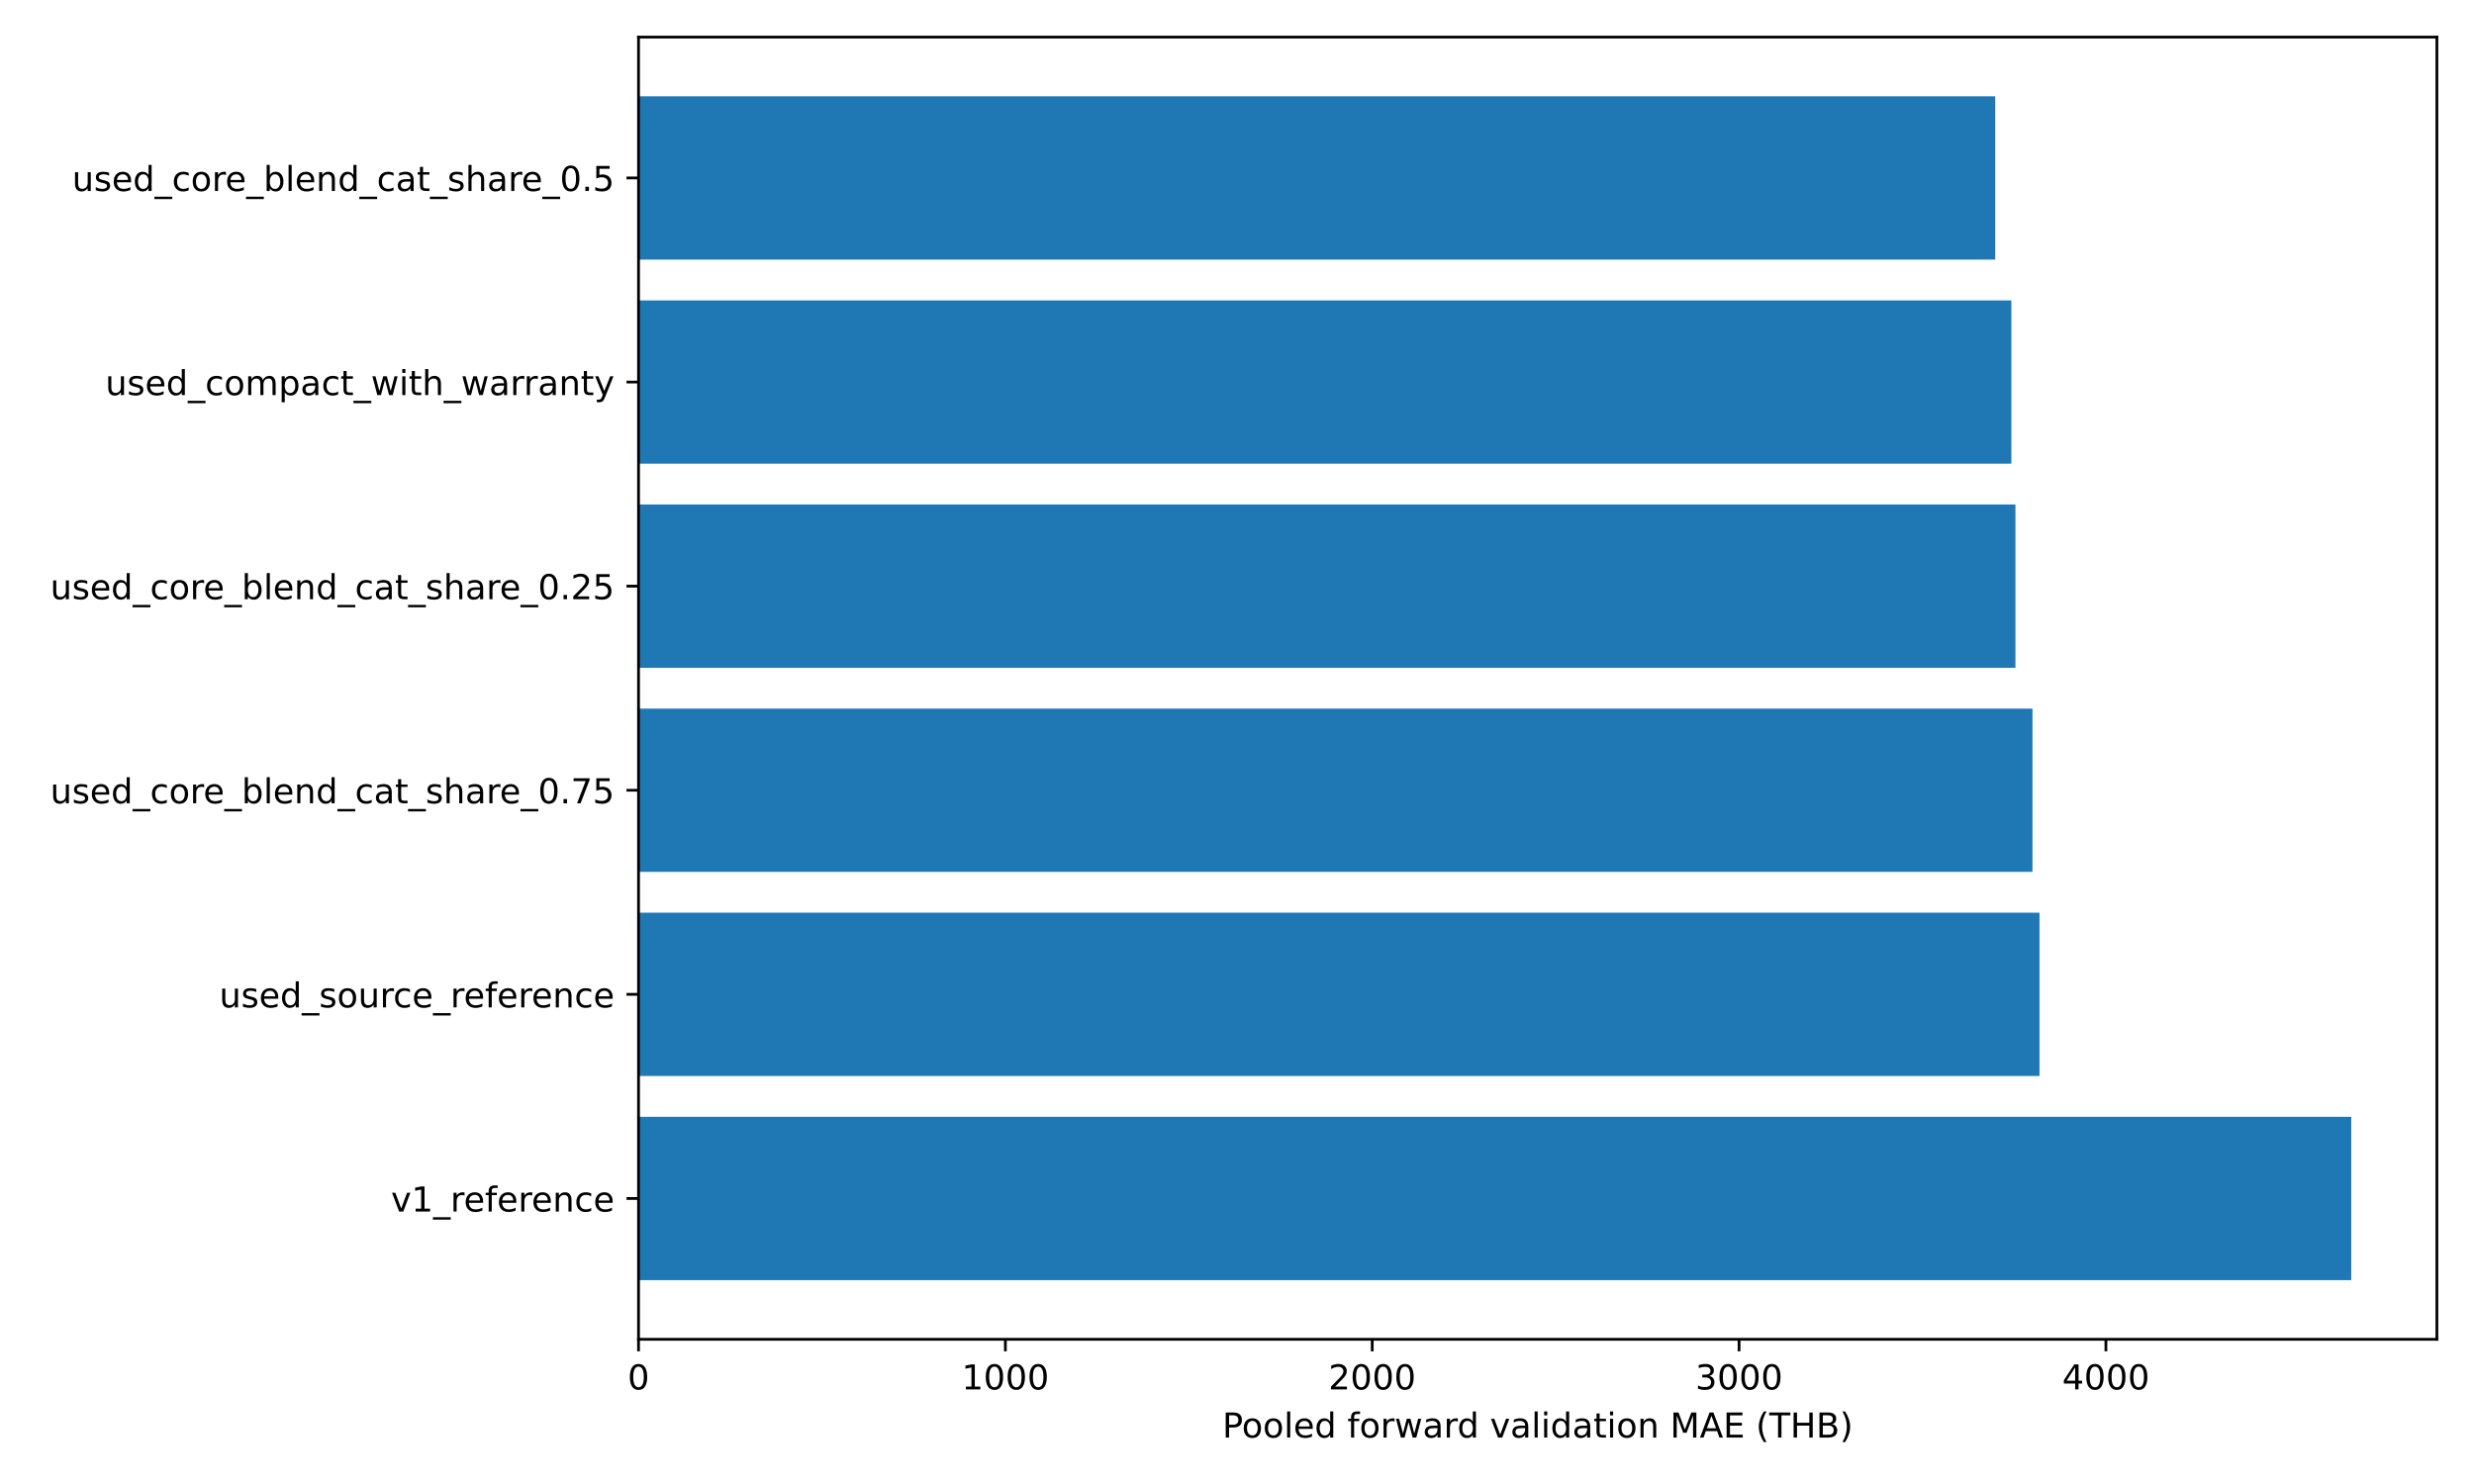
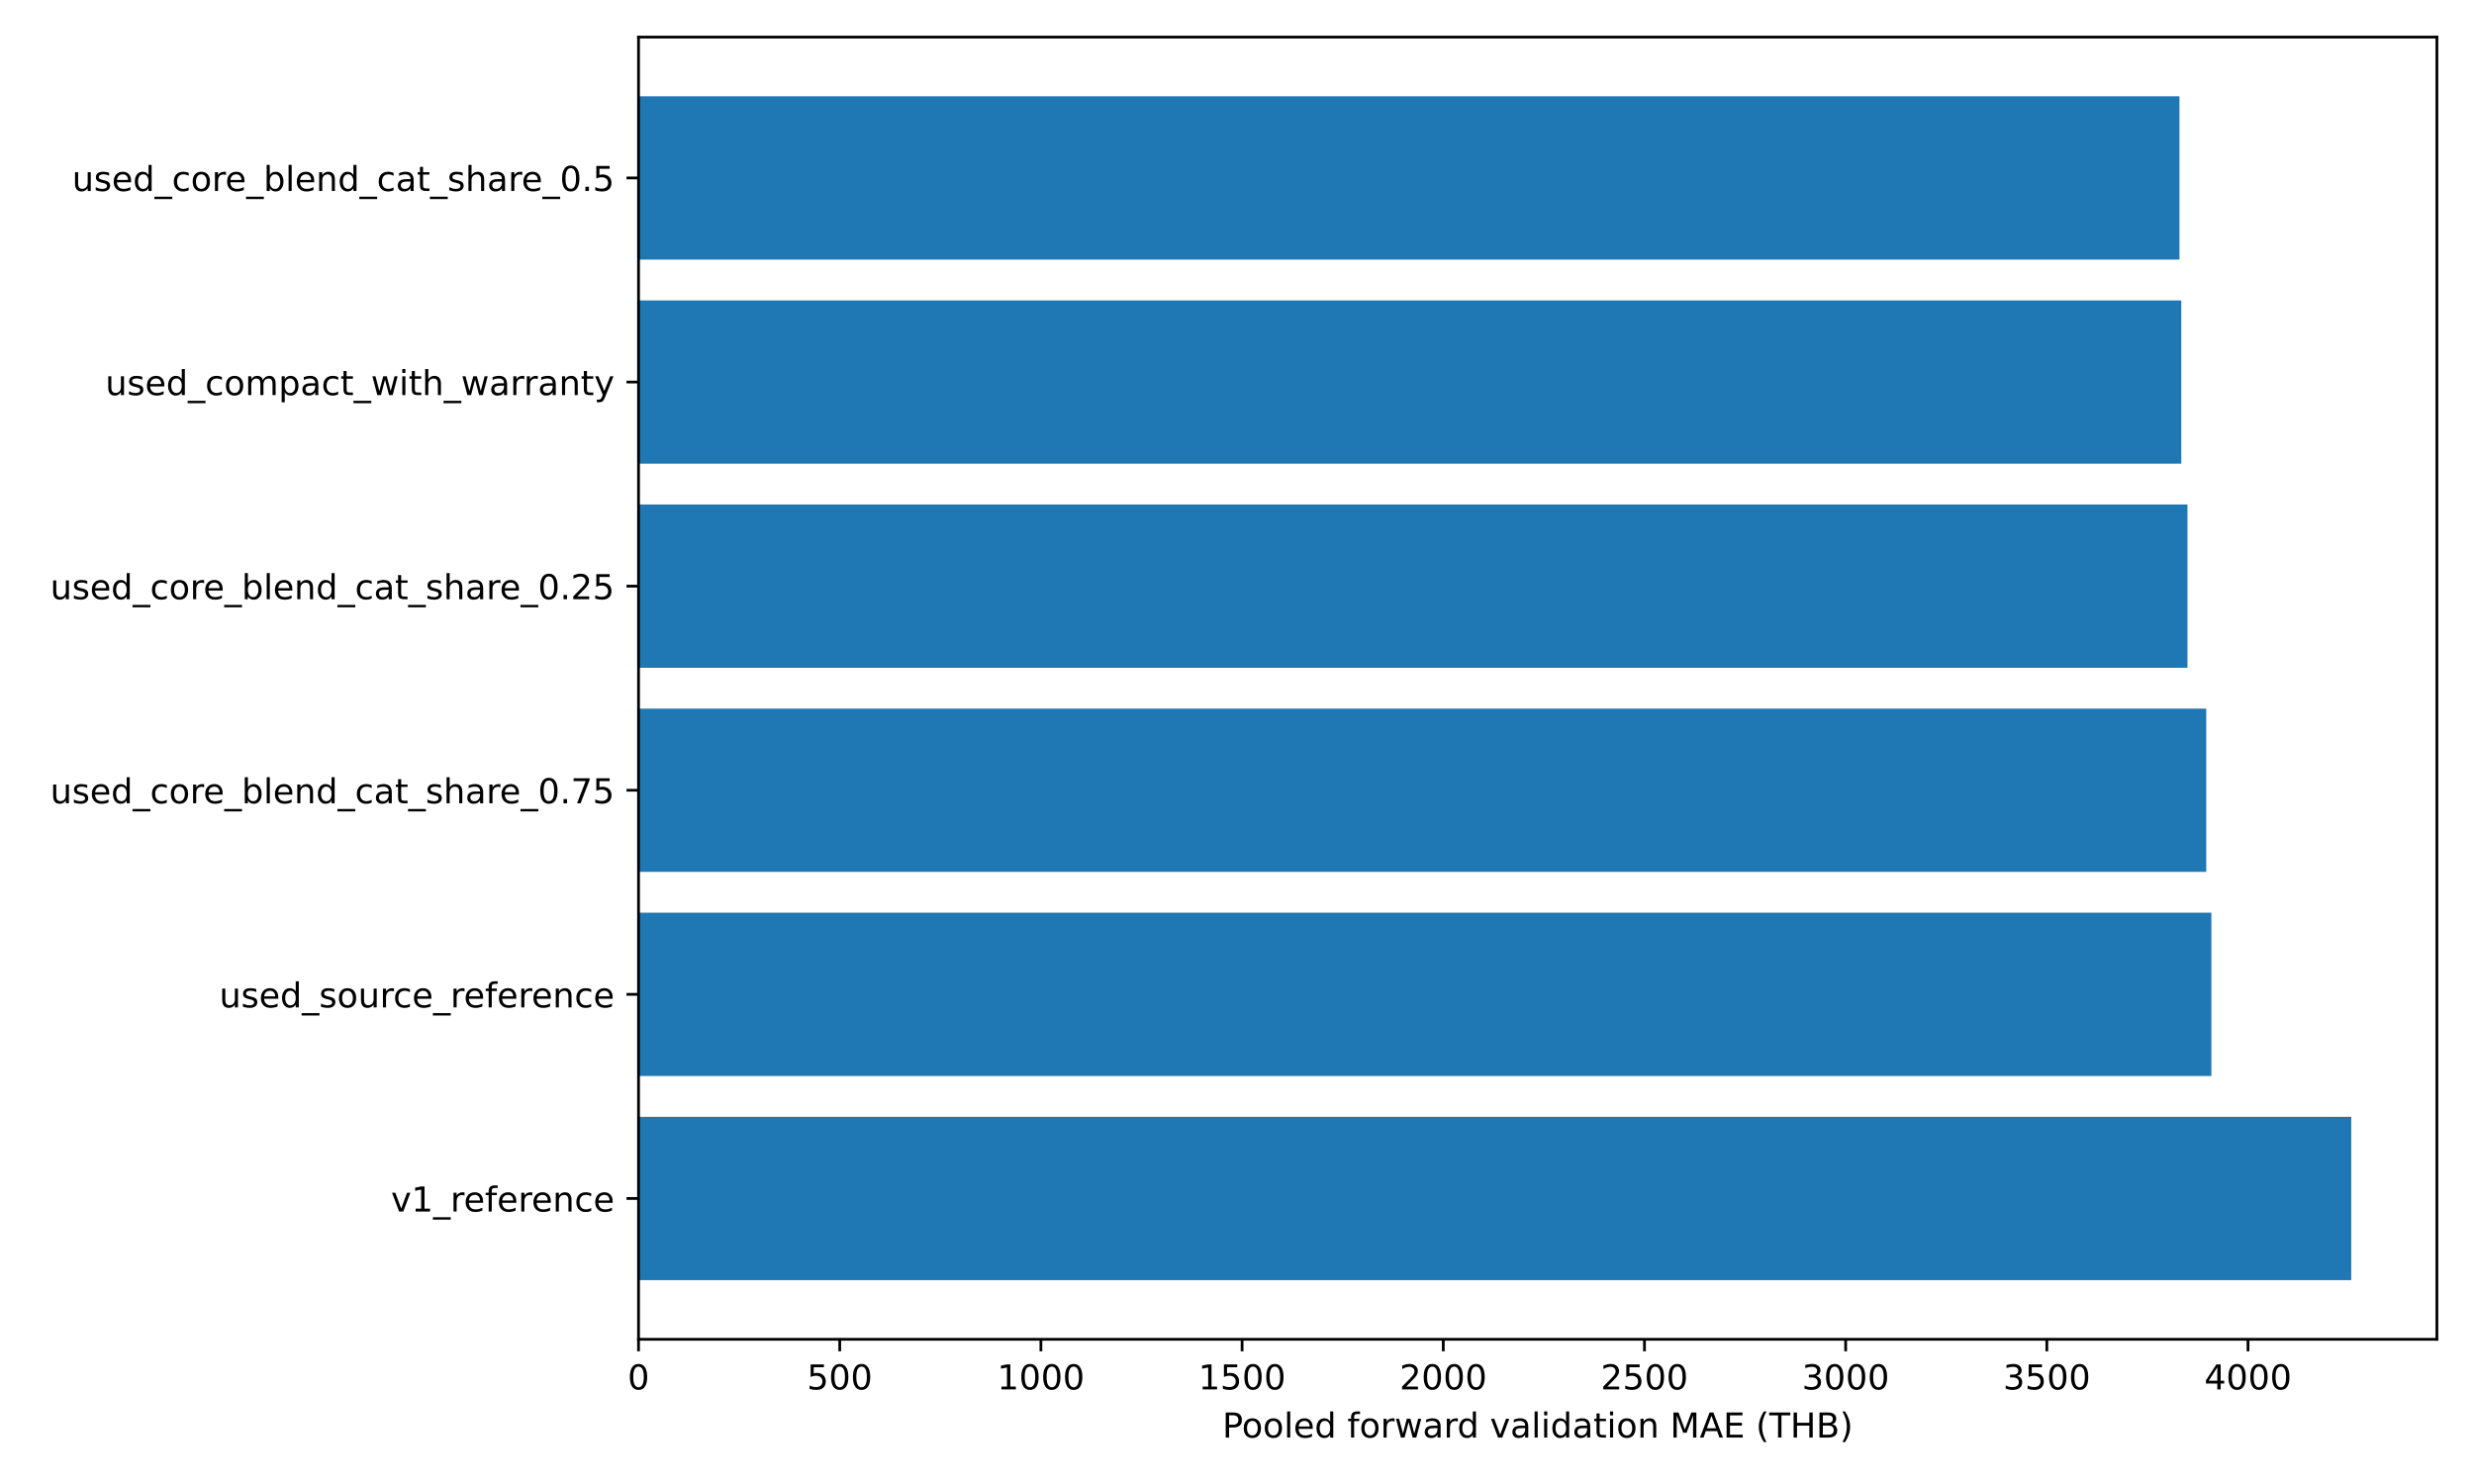
<svg xmlns="http://www.w3.org/2000/svg" xmlns:xlink="http://www.w3.org/1999/xlink" width="720pt" height="432pt" viewBox="0 0 720 432" version="1.1">
  <defs>
    <style type="text/css">*{stroke-linejoin: round; stroke-linecap: butt}</style>
  </defs>
  <g id="figure_1">
    <g id="patch_1">
      <path d="M 0 432 L 720 432 L 720 0 L 0 0 z " style="fill: #ffffff" />
    </g>
    <g id="axes_1">
      <g id="patch_2">
        <path d="M 185.83 389.878 L 709.2 389.878 L 709.2 10.8 L 185.83 10.8 z " style="fill: #ffffff" />
      </g>
      <g id="patch_3">
-         <path d="M 185.83 372.647 L 684.278 372.647 L 684.278 325.114 L 185.83 325.114 z " clip-path="url(#p161df42e37)" style="fill: #1f77b4" />
+         <path d="M 185.83 372.647 L 684.278 372.647 L 684.278 325.114 L 185.83 325.114 z " clip-path="url(#p5a696d7aad)" style="fill: #1f77b4" />
      </g>
      <g id="patch_4">
-         <path d="M 185.83 313.23 L 593.549 313.23 L 593.549 265.697 L 185.83 265.697 z " clip-path="url(#p161df42e37)" style="fill: #1f77b4" />
+         <path d="M 185.83 313.23 L 643.575 313.23 L 643.575 265.697 L 185.83 265.697 z " clip-path="url(#p5a696d7aad)" style="fill: #1f77b4" />
      </g>
      <g id="patch_5">
-         <path d="M 185.83 253.814 L 591.509 253.814 L 591.509 206.28 L 185.83 206.28 z " clip-path="url(#p161df42e37)" style="fill: #1f77b4" />
+         <path d="M 185.83 253.814 L 642.08 253.814 L 642.08 206.28 L 185.83 206.28 z " clip-path="url(#p5a696d7aad)" style="fill: #1f77b4" />
      </g>
      <g id="patch_6">
-         <path d="M 185.83 194.397 L 586.547 194.397 L 586.547 146.864 L 185.83 146.864 z " clip-path="url(#p161df42e37)" style="fill: #1f77b4" />
+         <path d="M 185.83 194.397 L 636.612 194.397 L 636.612 146.864 L 185.83 146.864 z " clip-path="url(#p5a696d7aad)" style="fill: #1f77b4" />
      </g>
      <g id="patch_7">
-         <path d="M 185.83 134.981 L 585.363 134.981 L 585.363 87.447 L 185.83 87.447 z " clip-path="url(#p161df42e37)" style="fill: #1f77b4" />
+         <path d="M 185.83 134.981 L 634.811 134.981 L 634.811 87.447 L 185.83 87.447 z " clip-path="url(#p5a696d7aad)" style="fill: #1f77b4" />
      </g>
      <g id="patch_8">
-         <path d="M 185.83 75.564 L 580.668 75.564 L 580.668 28.031 L 185.83 28.031 z " clip-path="url(#p161df42e37)" style="fill: #1f77b4" />
+         <path d="M 185.83 75.564 L 634.287 75.564 L 634.287 28.031 L 185.83 28.031 z " clip-path="url(#p5a696d7aad)" style="fill: #1f77b4" />
      </g>
      <g id="matplotlib.axis_1">
        <g id="xtick_1">
          <g id="line2d_1">
            <defs>
-               <path id="m2754864a24" d="M 0 0 L 0 3.5 " style="stroke: #000000; stroke-width: 0.8" />
+               <path id="mb442d1f380" d="M 0 0 L 0 3.5 " style="stroke: #000000; stroke-width: 0.8" />
            </defs>
            <g>
-               <use xlink:href="#m2754864a24" x="185.83" y="389.878" style="stroke: #000000; stroke-width: 0.8" />
+               <use xlink:href="#mb442d1f380" x="185.83" y="389.878" style="stroke: #000000; stroke-width: 0.8" />
            </g>
          </g>
          <g id="text_1">
            <g transform="translate(182.6488 404.4753) scale(0.1 -0.1)">
              <defs>
                <path id="DejaVuSans-13" d="M 2034 4250 Q 1547 4250 1301 3770 Q 1056 3291 1056 2328 Q 1056 1369 1301 889 Q 1547 409 2034 409 Q 2525 409 2770 889 Q 3016 1369 3016 2328 Q 3016 3291 2770 3770 Q 2525 4250 2034 4250 z M 2034 4750 Q 2819 4750 3233 4129 Q 3647 3509 3647 2328 Q 3647 1150 3233 529 Q 2819 -91 2034 -91 Q 1250 -91 836 529 Q 422 1150 422 2328 Q 422 3509 836 4129 Q 1250 4750 2034 4750 z " transform="scale(0.015625)" />
              </defs>
              <use xlink:href="#DejaVuSans-13" />
            </g>
          </g>
        </g>
        <g id="xtick_2">
          <g id="line2d_2">
            <g>
-               <use xlink:href="#m2754864a24" x="292.591" y="389.878" style="stroke: #000000; stroke-width: 0.8" />
+               <use xlink:href="#mb442d1f380" x="244.381" y="389.878" style="stroke: #000000; stroke-width: 0.8" />
            </g>
          </g>
          <g id="text_2">
-             <g transform="translate(279.866 404.4753) scale(0.1 -0.1)">
+             <g transform="translate(234.8368 404.4753) scale(0.1 -0.1)">
+               <defs>
+                 <path id="DejaVuSans-18" d="M 691 4666 L 3169 4666 L 3169 4134 L 1269 4134 L 1269 2991 Q 1406 3038 1543 3061 Q 1681 3084 1819 3084 Q 2600 3084 3056 2656 Q 3513 2228 3513 1497 Q 3513 744 3044 326 Q 2575 -91 1722 -91 Q 1428 -91 1123 -41 Q 819 9 494 109 L 494 744 Q 775 591 1075 516 Q 1375 441 1709 441 Q 2250 441 2565 725 Q 2881 1009 2881 1497 Q 2881 1984 2565 2268 Q 2250 2553 1709 2553 Q 1456 2553 1204 2497 Q 953 2441 691 2322 L 691 4666 z " transform="scale(0.015625)" />
+               </defs>
+               <use xlink:href="#DejaVuSans-18" />
+               <use xlink:href="#DejaVuSans-13" transform="translate(63.625 0)" />
+               <use xlink:href="#DejaVuSans-13" transform="translate(127.25 0)" />
+             </g>
+           </g>
+         </g>
+         <g id="xtick_3">
+           <g id="line2d_3">
+             <g>
+               <use xlink:href="#mb442d1f380" x="302.931" y="389.878" style="stroke: #000000; stroke-width: 0.8" />
+             </g>
+           </g>
+           <g id="text_3">
+             <g transform="translate(290.2061 404.4753) scale(0.1 -0.1)">
              <defs>
                <path id="DejaVuSans-14" d="M 794 531 L 1825 531 L 1825 4091 L 703 3866 L 703 4441 L 1819 4666 L 2450 4666 L 2450 531 L 3481 531 L 3481 0 L 794 0 L 794 531 z " transform="scale(0.015625)" />
              </defs>
              <use xlink:href="#DejaVuSans-14" />
              <use xlink:href="#DejaVuSans-13" transform="translate(63.625 0)" />
              <use xlink:href="#DejaVuSans-13" transform="translate(127.25 0)" />
              <use xlink:href="#DejaVuSans-13" transform="translate(190.875 0)" />
            </g>
          </g>
        </g>
-         <g id="xtick_3">
-           <g id="line2d_3">
-             <g>
-               <use xlink:href="#m2754864a24" x="399.352" y="389.878" style="stroke: #000000; stroke-width: 0.8" />
-             </g>
-           </g>
-           <g id="text_3">
-             <g transform="translate(386.627 404.4753) scale(0.1 -0.1)">
+         <g id="xtick_4">
+           <g id="line2d_4">
+             <g>
+               <use xlink:href="#mb442d1f380" x="361.482" y="389.878" style="stroke: #000000; stroke-width: 0.8" />
+             </g>
+           </g>
+           <g id="text_4">
+             <g transform="translate(348.7567 404.4753) scale(0.1 -0.1)">
+               <use xlink:href="#DejaVuSans-14" />
+               <use xlink:href="#DejaVuSans-18" transform="translate(63.625 0)" />
+               <use xlink:href="#DejaVuSans-13" transform="translate(127.25 0)" />
+               <use xlink:href="#DejaVuSans-13" transform="translate(190.875 0)" />
+             </g>
+           </g>
+         </g>
+         <g id="xtick_5">
+           <g id="line2d_5">
+             <g>
+               <use xlink:href="#mb442d1f380" x="420.032" y="389.878" style="stroke: #000000; stroke-width: 0.8" />
+             </g>
+           </g>
+           <g id="text_5">
+             <g transform="translate(407.3073 404.4753) scale(0.1 -0.1)">
              <defs>
                <path id="DejaVuSans-15" d="M 1228 531 L 3431 531 L 3431 0 L 469 0 L 469 531 Q 828 903 1448 1529 Q 2069 2156 2228 2338 Q 2531 2678 2651 2914 Q 2772 3150 2772 3378 Q 2772 3750 2511 3984 Q 2250 4219 1831 4219 Q 1534 4219 1204 4116 Q 875 4013 500 3803 L 500 4441 Q 881 4594 1212 4672 Q 1544 4750 1819 4750 Q 2544 4750 2975 4387 Q 3406 4025 3406 3419 Q 3406 3131 3298 2873 Q 3191 2616 2906 2266 Q 2828 2175 2409 1742 Q 1991 1309 1228 531 z " transform="scale(0.015625)" />
              </defs>
              <use xlink:href="#DejaVuSans-15" />
              <use xlink:href="#DejaVuSans-13" transform="translate(63.625 0)" />
              <use xlink:href="#DejaVuSans-13" transform="translate(127.25 0)" />
              <use xlink:href="#DejaVuSans-13" transform="translate(190.875 0)" />
            </g>
          </g>
        </g>
-         <g id="xtick_4">
-           <g id="line2d_4">
-             <g>
-               <use xlink:href="#m2754864a24" x="506.113" y="389.878" style="stroke: #000000; stroke-width: 0.8" />
-             </g>
-           </g>
-           <g id="text_4">
-             <g transform="translate(493.388 404.4753) scale(0.1 -0.1)">
+         <g id="xtick_6">
+           <g id="line2d_6">
+             <g>
+               <use xlink:href="#mb442d1f380" x="478.583" y="389.878" style="stroke: #000000; stroke-width: 0.8" />
+             </g>
+           </g>
+           <g id="text_6">
+             <g transform="translate(465.8579 404.4753) scale(0.1 -0.1)">
+               <use xlink:href="#DejaVuSans-15" />
+               <use xlink:href="#DejaVuSans-18" transform="translate(63.625 0)" />
+               <use xlink:href="#DejaVuSans-13" transform="translate(127.25 0)" />
+               <use xlink:href="#DejaVuSans-13" transform="translate(190.875 0)" />
+             </g>
+           </g>
+         </g>
+         <g id="xtick_7">
+           <g id="line2d_7">
+             <g>
+               <use xlink:href="#mb442d1f380" x="537.133" y="389.878" style="stroke: #000000; stroke-width: 0.8" />
+             </g>
+           </g>
+           <g id="text_7">
+             <g transform="translate(524.4084 404.4753) scale(0.1 -0.1)">
              <defs>
                <path id="DejaVuSans-16" d="M 2597 2516 Q 3050 2419 3304 2112 Q 3559 1806 3559 1356 Q 3559 666 3084 287 Q 2609 -91 1734 -91 Q 1441 -91 1130 -33 Q 819 25 488 141 L 488 750 Q 750 597 1062 519 Q 1375 441 1716 441 Q 2309 441 2620 675 Q 2931 909 2931 1356 Q 2931 1769 2642 2001 Q 2353 2234 1838 2234 L 1294 2234 L 1294 2753 L 1863 2753 Q 2328 2753 2575 2939 Q 2822 3125 2822 3475 Q 2822 3834 2567 4026 Q 2313 4219 1838 4219 Q 1578 4219 1281 4162 Q 984 4106 628 3988 L 628 4550 Q 988 4650 1302 4700 Q 1616 4750 1894 4750 Q 2613 4750 3031 4423 Q 3450 4097 3450 3541 Q 3450 3153 3228 2886 Q 3006 2619 2597 2516 z " transform="scale(0.015625)" />
              </defs>
              <use xlink:href="#DejaVuSans-16" />
              <use xlink:href="#DejaVuSans-13" transform="translate(63.625 0)" />
              <use xlink:href="#DejaVuSans-13" transform="translate(127.25 0)" />
              <use xlink:href="#DejaVuSans-13" transform="translate(190.875 0)" />
            </g>
          </g>
        </g>
-         <g id="xtick_5">
-           <g id="line2d_5">
-             <g>
-               <use xlink:href="#m2754864a24" x="612.874" y="389.878" style="stroke: #000000; stroke-width: 0.8" />
-             </g>
-           </g>
-           <g id="text_5">
-             <g transform="translate(600.149 404.4753) scale(0.1 -0.1)">
+         <g id="xtick_8">
+           <g id="line2d_8">
+             <g>
+               <use xlink:href="#mb442d1f380" x="595.684" y="389.878" style="stroke: #000000; stroke-width: 0.8" />
+             </g>
+           </g>
+           <g id="text_8">
+             <g transform="translate(582.959 404.4753) scale(0.1 -0.1)">
+               <use xlink:href="#DejaVuSans-16" />
+               <use xlink:href="#DejaVuSans-18" transform="translate(63.625 0)" />
+               <use xlink:href="#DejaVuSans-13" transform="translate(127.25 0)" />
+               <use xlink:href="#DejaVuSans-13" transform="translate(190.875 0)" />
+             </g>
+           </g>
+         </g>
+         <g id="xtick_9">
+           <g id="line2d_9">
+             <g>
+               <use xlink:href="#mb442d1f380" x="654.235" y="389.878" style="stroke: #000000; stroke-width: 0.8" />
+             </g>
+           </g>
+           <g id="text_9">
+             <g transform="translate(641.5096 404.4753) scale(0.1 -0.1)">
              <defs>
                <path id="DejaVuSans-17" d="M 2419 4116 L 825 1625 L 2419 1625 L 2419 4116 z M 2253 4666 L 3047 4666 L 3047 1625 L 3713 1625 L 3713 1100 L 3047 1100 L 3047 0 L 2419 0 L 2419 1100 L 313 1100 L 313 1709 L 2253 4666 z " transform="scale(0.015625)" />
              </defs>
              <use xlink:href="#DejaVuSans-17" />
              <use xlink:href="#DejaVuSans-13" transform="translate(63.625 0)" />
              <use xlink:href="#DejaVuSans-13" transform="translate(127.25 0)" />
              <use xlink:href="#DejaVuSans-13" transform="translate(190.875 0)" />
            </g>
          </g>
        </g>
-         <g id="text_6">
+         <g id="text_10">
          <g transform="translate(355.7361 418.4761) scale(0.1 -0.1)">
            <defs>
              <path id="DejaVuSans-33" d="M 1259 4147 L 1259 2394 L 2053 2394 Q 2494 2394 2734 2622 Q 2975 2850 2975 3272 Q 2975 3691 2734 3919 Q 2494 4147 2053 4147 L 1259 4147 z M 628 4666 L 2053 4666 Q 2838 4666 3239 4311 Q 3641 3956 3641 3272 Q 3641 2581 3239 2228 Q 2838 1875 2053 1875 L 1259 1875 L 1259 0 L 628 0 L 628 4666 z " transform="scale(0.015625)" />
              <path id="DejaVuSans-52" d="M 1959 3097 Q 1497 3097 1228 2736 Q 959 2375 959 1747 Q 959 1119 1226 758 Q 1494 397 1959 397 Q 2419 397 2687 759 Q 2956 1122 2956 1747 Q 2956 2369 2687 2733 Q 2419 3097 1959 3097 z M 1959 3584 Q 2709 3584 3137 3096 Q 3566 2609 3566 1747 Q 3566 888 3137 398 Q 2709 -91 1959 -91 Q 1206 -91 779 398 Q 353 888 353 1747 Q 353 2609 779 3096 Q 1206 3584 1959 3584 z " transform="scale(0.015625)" />
              <path id="DejaVuSans-4f" d="M 603 4863 L 1178 4863 L 1178 0 L 603 0 L 603 4863 z " transform="scale(0.015625)" />
              <path id="DejaVuSans-48" d="M 3597 1894 L 3597 1613 L 953 1613 Q 991 1019 1311 708 Q 1631 397 2203 397 Q 2534 397 2845 478 Q 3156 559 3463 722 L 3463 178 Q 3153 47 2828 -22 Q 2503 -91 2169 -91 Q 1331 -91 842 396 Q 353 884 353 1716 Q 353 2575 817 3079 Q 1281 3584 2069 3584 Q 2775 3584 3186 3129 Q 3597 2675 3597 1894 z M 3022 2063 Q 3016 2534 2758 2815 Q 2500 3097 2075 3097 Q 1594 3097 1305 2825 Q 1016 2553 972 2059 L 3022 2063 z " transform="scale(0.015625)" />
              <path id="DejaVuSans-47" d="M 2906 2969 L 2906 4863 L 3481 4863 L 3481 0 L 2906 0 L 2906 525 Q 2725 213 2448 61 Q 2172 -91 1784 -91 Q 1150 -91 751 415 Q 353 922 353 1747 Q 353 2572 751 3078 Q 1150 3584 1784 3584 Q 2172 3584 2448 3432 Q 2725 3281 2906 2969 z M 947 1747 Q 947 1113 1208 752 Q 1469 391 1925 391 Q 2381 391 2643 752 Q 2906 1113 2906 1747 Q 2906 2381 2643 2742 Q 2381 3103 1925 3103 Q 1469 3103 1208 2742 Q 947 2381 947 1747 z " transform="scale(0.015625)" />
              <path id="DejaVuSans-3" transform="scale(0.015625)" />
              <path id="DejaVuSans-49" d="M 2375 4863 L 2375 4384 L 1825 4384 Q 1516 4384 1395 4259 Q 1275 4134 1275 3809 L 1275 3500 L 2222 3500 L 2222 3053 L 1275 3053 L 1275 0 L 697 0 L 697 3053 L 147 3053 L 147 3500 L 697 3500 L 697 3744 Q 697 4328 969 4595 Q 1241 4863 1831 4863 L 2375 4863 z " transform="scale(0.015625)" />
              <path id="DejaVuSans-55" d="M 2631 2963 Q 2534 3019 2420 3045 Q 2306 3072 2169 3072 Q 1681 3072 1420 2755 Q 1159 2438 1159 1844 L 1159 0 L 581 0 L 581 3500 L 1159 3500 L 1159 2956 Q 1341 3275 1631 3429 Q 1922 3584 2338 3584 Q 2397 3584 2469 3576 Q 2541 3569 2628 3553 L 2631 2963 z " transform="scale(0.015625)" />
              <path id="DejaVuSans-5a" d="M 269 3500 L 844 3500 L 1563 769 L 2278 3500 L 2956 3500 L 3675 769 L 4391 3500 L 4966 3500 L 4050 0 L 3372 0 L 2619 2869 L 1863 0 L 1184 0 L 269 3500 z " transform="scale(0.015625)" />
              <path id="DejaVuSans-44" d="M 2194 1759 Q 1497 1759 1228 1600 Q 959 1441 959 1056 Q 959 750 1161 570 Q 1363 391 1709 391 Q 2188 391 2477 730 Q 2766 1069 2766 1631 L 2766 1759 L 2194 1759 z M 3341 1997 L 3341 0 L 2766 0 L 2766 531 Q 2569 213 2275 61 Q 1981 -91 1556 -91 Q 1019 -91 701 211 Q 384 513 384 1019 Q 384 1609 779 1909 Q 1175 2209 1959 2209 L 2766 2209 L 2766 2266 Q 2766 2663 2505 2880 Q 2244 3097 1772 3097 Q 1472 3097 1187 3025 Q 903 2953 641 2809 L 641 3341 Q 956 3463 1253 3523 Q 1550 3584 1831 3584 Q 2591 3584 2966 3190 Q 3341 2797 3341 1997 z " transform="scale(0.015625)" />
              <path id="DejaVuSans-59" d="M 191 3500 L 800 3500 L 1894 563 L 2988 3500 L 3597 3500 L 2284 0 L 1503 0 L 191 3500 z " transform="scale(0.015625)" />
              <path id="DejaVuSans-4c" d="M 603 3500 L 1178 3500 L 1178 0 L 603 0 L 603 3500 z M 603 4863 L 1178 4863 L 1178 4134 L 603 4134 L 603 4863 z " transform="scale(0.015625)" />
              <path id="DejaVuSans-57" d="M 1172 4494 L 1172 3500 L 2356 3500 L 2356 3053 L 1172 3053 L 1172 1153 Q 1172 725 1289 603 Q 1406 481 1766 481 L 2356 481 L 2356 0 L 1766 0 Q 1100 0 847 248 Q 594 497 594 1153 L 594 3053 L 172 3053 L 172 3500 L 594 3500 L 594 4494 L 1172 4494 z " transform="scale(0.015625)" />
              <path id="DejaVuSans-51" d="M 3513 2113 L 3513 0 L 2938 0 L 2938 2094 Q 2938 2591 2744 2837 Q 2550 3084 2163 3084 Q 1697 3084 1428 2787 Q 1159 2491 1159 1978 L 1159 0 L 581 0 L 581 3500 L 1159 3500 L 1159 2956 Q 1366 3272 1645 3428 Q 1925 3584 2291 3584 Q 2894 3584 3203 3211 Q 3513 2838 3513 2113 z " transform="scale(0.015625)" />
              <path id="DejaVuSans-30" d="M 628 4666 L 1569 4666 L 2759 1491 L 3956 4666 L 4897 4666 L 4897 0 L 4281 0 L 4281 4097 L 3078 897 L 2444 897 L 1241 4097 L 1241 0 L 628 0 L 628 4666 z " transform="scale(0.015625)" />
              <path id="DejaVuSans-24" d="M 2188 4044 L 1331 1722 L 3047 1722 L 2188 4044 z M 1831 4666 L 2547 4666 L 4325 0 L 3669 0 L 3244 1197 L 1141 1197 L 716 0 L 50 0 L 1831 4666 z " transform="scale(0.015625)" />
              <path id="DejaVuSans-28" d="M 628 4666 L 3578 4666 L 3578 4134 L 1259 4134 L 1259 2753 L 3481 2753 L 3481 2222 L 1259 2222 L 1259 531 L 3634 531 L 3634 0 L 628 0 L 628 4666 z " transform="scale(0.015625)" />
              <path id="DejaVuSans-b" d="M 1984 4856 Q 1566 4138 1362 3434 Q 1159 2731 1159 2009 Q 1159 1288 1364 580 Q 1569 -128 1984 -844 L 1484 -844 Q 1016 -109 783 600 Q 550 1309 550 2009 Q 550 2706 781 3412 Q 1013 4119 1484 4856 L 1984 4856 z " transform="scale(0.015625)" />
              <path id="DejaVuSans-37" d="M -19 4666 L 3928 4666 L 3928 4134 L 2272 4134 L 2272 0 L 1638 0 L 1638 4134 L -19 4134 L -19 4666 z " transform="scale(0.015625)" />
              <path id="DejaVuSans-2b" d="M 628 4666 L 1259 4666 L 1259 2753 L 3553 2753 L 3553 4666 L 4184 4666 L 4184 0 L 3553 0 L 3553 2222 L 1259 2222 L 1259 0 L 628 0 L 628 4666 z " transform="scale(0.015625)" />
              <path id="DejaVuSans-25" d="M 1259 2228 L 1259 519 L 2272 519 Q 2781 519 3026 730 Q 3272 941 3272 1375 Q 3272 1813 3026 2020 Q 2781 2228 2272 2228 L 1259 2228 z M 1259 4147 L 1259 2741 L 2194 2741 Q 2656 2741 2882 2914 Q 3109 3088 3109 3444 Q 3109 3797 2882 3972 Q 2656 4147 2194 4147 L 1259 4147 z M 628 4666 L 2241 4666 Q 2963 4666 3353 4366 Q 3744 4066 3744 3513 Q 3744 3084 3544 2831 Q 3344 2578 2956 2516 Q 3422 2416 3680 2098 Q 3938 1781 3938 1306 Q 3938 681 3513 340 Q 3088 0 2303 0 L 628 0 L 628 4666 z " transform="scale(0.015625)" />
              <path id="DejaVuSans-c" d="M 513 4856 L 1013 4856 Q 1481 4119 1714 3412 Q 1947 2706 1947 2009 Q 1947 1309 1714 600 Q 1481 -109 1013 -844 L 513 -844 Q 928 -128 1133 580 Q 1338 1288 1338 2009 Q 1338 2731 1133 3434 Q 928 4138 513 4856 z " transform="scale(0.015625)" />
            </defs>
            <use xlink:href="#DejaVuSans-33" />
            <use xlink:href="#DejaVuSans-52" transform="translate(56.73438 0)" />
            <use xlink:href="#DejaVuSans-52" transform="translate(117.9219 0)" />
            <use xlink:href="#DejaVuSans-4f" transform="translate(179.1094 0)" />
            <use xlink:href="#DejaVuSans-48" transform="translate(206.8906 0)" />
            <use xlink:href="#DejaVuSans-47" transform="translate(268.4219 0)" />
            <use xlink:href="#DejaVuSans-3" transform="translate(331.9062 0)" />
            <use xlink:href="#DejaVuSans-49" transform="translate(363.6875 0)" />
            <use xlink:href="#DejaVuSans-52" transform="translate(398.8906 0)" />
            <use xlink:href="#DejaVuSans-55" transform="translate(460.0781 0)" />
            <use xlink:href="#DejaVuSans-5a" transform="translate(501.1875 0)" />
            <use xlink:href="#DejaVuSans-44" transform="translate(582.9688 0)" />
            <use xlink:href="#DejaVuSans-55" transform="translate(644.25 0)" />
            <use xlink:href="#DejaVuSans-47" transform="translate(683.6094 0)" />
            <use xlink:href="#DejaVuSans-3" transform="translate(747.0938 0)" />
            <use xlink:href="#DejaVuSans-59" transform="translate(778.875 0)" />
            <use xlink:href="#DejaVuSans-44" transform="translate(838.0625 0)" />
            <use xlink:href="#DejaVuSans-4f" transform="translate(899.3438 0)" />
            <use xlink:href="#DejaVuSans-4c" transform="translate(927.125 0)" />
            <use xlink:href="#DejaVuSans-47" transform="translate(954.9062 0)" />
            <use xlink:href="#DejaVuSans-44" transform="translate(1018.391 0)" />
            <use xlink:href="#DejaVuSans-57" transform="translate(1079.672 0)" />
            <use xlink:href="#DejaVuSans-4c" transform="translate(1118.875 0)" />
            <use xlink:href="#DejaVuSans-52" transform="translate(1146.656 0)" />
            <use xlink:href="#DejaVuSans-51" transform="translate(1207.844 0)" />
            <use xlink:href="#DejaVuSans-3" transform="translate(1271.219 0)" />
            <use xlink:href="#DejaVuSans-30" transform="translate(1303 0)" />
            <use xlink:href="#DejaVuSans-24" transform="translate(1389.281 0)" />
            <use xlink:href="#DejaVuSans-28" transform="translate(1457.688 0)" />
            <use xlink:href="#DejaVuSans-3" transform="translate(1520.875 0)" />
            <use xlink:href="#DejaVuSans-b" transform="translate(1552.656 0)" />
            <use xlink:href="#DejaVuSans-37" transform="translate(1591.672 0)" />
            <use xlink:href="#DejaVuSans-2b" transform="translate(1652.75 0)" />
            <use xlink:href="#DejaVuSans-25" transform="translate(1727.953 0)" />
            <use xlink:href="#DejaVuSans-c" transform="translate(1796.562 0)" />
          </g>
        </g>
      </g>
      <g id="matplotlib.axis_2">
        <g id="ytick_1">
-           <g id="line2d_6">
+           <g id="line2d_10">
            <defs>
-               <path id="m1a4c898445" d="M 0 0 L -3.5 0 " style="stroke: #000000; stroke-width: 0.8" />
+               <path id="md824257beb" d="M 0 0 L -3.5 0 " style="stroke: #000000; stroke-width: 0.8" />
            </defs>
            <g>
-               <use xlink:href="#m1a4c898445" x="185.83" y="348.88" style="stroke: #000000; stroke-width: 0.8" />
-             </g>
-           </g>
-           <g id="text_7">
+               <use xlink:href="#md824257beb" x="185.83" y="348.88" style="stroke: #000000; stroke-width: 0.8" />
+             </g>
+           </g>
+           <g id="text_11">
            <g transform="translate(113.7987 352.6794) scale(0.1 -0.1)">
              <defs>
                <path id="DejaVuSans-42" d="M 3263 -1063 L 3263 -1509 L -63 -1509 L -63 -1063 L 3263 -1063 z " transform="scale(0.015625)" />
                <path id="DejaVuSans-46" d="M 3122 3366 L 3122 2828 Q 2878 2963 2633 3030 Q 2388 3097 2138 3097 Q 1578 3097 1268 2742 Q 959 2388 959 1747 Q 959 1106 1268 751 Q 1578 397 2138 397 Q 2388 397 2633 464 Q 2878 531 3122 666 L 3122 134 Q 2881 22 2623 -34 Q 2366 -91 2075 -91 Q 1284 -91 818 406 Q 353 903 353 1747 Q 353 2603 823 3093 Q 1294 3584 2113 3584 Q 2378 3584 2631 3529 Q 2884 3475 3122 3366 z " transform="scale(0.015625)" />
              </defs>
              <use xlink:href="#DejaVuSans-59" />
              <use xlink:href="#DejaVuSans-14" transform="translate(59.1875 0)" />
              <use xlink:href="#DejaVuSans-42" transform="translate(122.8125 0)" />
              <use xlink:href="#DejaVuSans-55" transform="translate(172.8125 0)" />
              <use xlink:href="#DejaVuSans-48" transform="translate(211.7188 0)" />
              <use xlink:href="#DejaVuSans-49" transform="translate(273.25 0)" />
              <use xlink:href="#DejaVuSans-48" transform="translate(308.4531 0)" />
              <use xlink:href="#DejaVuSans-55" transform="translate(369.9844 0)" />
              <use xlink:href="#DejaVuSans-48" transform="translate(408.8906 0)" />
              <use xlink:href="#DejaVuSans-51" transform="translate(470.4219 0)" />
              <use xlink:href="#DejaVuSans-46" transform="translate(533.7969 0)" />
              <use xlink:href="#DejaVuSans-48" transform="translate(588.7812 0)" />
            </g>
          </g>
        </g>
        <g id="ytick_2">
-           <g id="line2d_7">
-             <g>
-               <use xlink:href="#m1a4c898445" x="185.83" y="289.464" style="stroke: #000000; stroke-width: 0.8" />
-             </g>
-           </g>
-           <g id="text_8">
+           <g id="line2d_11">
+             <g>
+               <use xlink:href="#md824257beb" x="185.83" y="289.464" style="stroke: #000000; stroke-width: 0.8" />
+             </g>
+           </g>
+           <g id="text_12">
            <g transform="translate(63.82375 293.2629) scale(0.1 -0.1)">
              <defs>
                <path id="DejaVuSans-58" d="M 544 1381 L 544 3500 L 1119 3500 L 1119 1403 Q 1119 906 1312 657 Q 1506 409 1894 409 Q 2359 409 2629 706 Q 2900 1003 2900 1516 L 2900 3500 L 3475 3500 L 3475 0 L 2900 0 L 2900 538 Q 2691 219 2414 64 Q 2138 -91 1772 -91 Q 1169 -91 856 284 Q 544 659 544 1381 z M 1991 3584 L 1991 3584 z " transform="scale(0.015625)" />
                <path id="DejaVuSans-56" d="M 2834 3397 L 2834 2853 Q 2591 2978 2328 3040 Q 2066 3103 1784 3103 Q 1356 3103 1142 2972 Q 928 2841 928 2578 Q 928 2378 1081 2264 Q 1234 2150 1697 2047 L 1894 2003 Q 2506 1872 2764 1633 Q 3022 1394 3022 966 Q 3022 478 2636 193 Q 2250 -91 1575 -91 Q 1294 -91 989 -36 Q 684 19 347 128 L 347 722 Q 666 556 975 473 Q 1284 391 1588 391 Q 1994 391 2212 530 Q 2431 669 2431 922 Q 2431 1156 2273 1281 Q 2116 1406 1581 1522 L 1381 1569 Q 847 1681 609 1914 Q 372 2147 372 2553 Q 372 3047 722 3315 Q 1072 3584 1716 3584 Q 2034 3584 2315 3537 Q 2597 3491 2834 3397 z " transform="scale(0.015625)" />
              </defs>
              <use xlink:href="#DejaVuSans-58" />
              <use xlink:href="#DejaVuSans-56" transform="translate(63.375 0)" />
              <use xlink:href="#DejaVuSans-48" transform="translate(115.4688 0)" />
              <use xlink:href="#DejaVuSans-47" transform="translate(177 0)" />
              <use xlink:href="#DejaVuSans-42" transform="translate(240.4844 0)" />
              <use xlink:href="#DejaVuSans-56" transform="translate(290.4844 0)" />
              <use xlink:href="#DejaVuSans-52" transform="translate(342.5781 0)" />
              <use xlink:href="#DejaVuSans-58" transform="translate(403.7656 0)" />
              <use xlink:href="#DejaVuSans-55" transform="translate(467.1406 0)" />
              <use xlink:href="#DejaVuSans-46" transform="translate(506.0469 0)" />
              <use xlink:href="#DejaVuSans-48" transform="translate(561.0312 0)" />
              <use xlink:href="#DejaVuSans-42" transform="translate(622.5625 0)" />
              <use xlink:href="#DejaVuSans-55" transform="translate(672.5625 0)" />
              <use xlink:href="#DejaVuSans-48" transform="translate(711.4688 0)" />
              <use xlink:href="#DejaVuSans-49" transform="translate(773 0)" />
              <use xlink:href="#DejaVuSans-48" transform="translate(808.2031 0)" />
              <use xlink:href="#DejaVuSans-55" transform="translate(869.7344 0)" />
              <use xlink:href="#DejaVuSans-48" transform="translate(908.6406 0)" />
              <use xlink:href="#DejaVuSans-51" transform="translate(970.1719 0)" />
              <use xlink:href="#DejaVuSans-46" transform="translate(1033.547 0)" />
              <use xlink:href="#DejaVuSans-48" transform="translate(1088.531 0)" />
            </g>
          </g>
        </g>
        <g id="ytick_3">
-           <g id="line2d_8">
-             <g>
-               <use xlink:href="#m1a4c898445" x="185.83" y="230.047" style="stroke: #000000; stroke-width: 0.8" />
-             </g>
-           </g>
-           <g id="text_9">
+           <g id="line2d_12">
+             <g>
+               <use xlink:href="#md824257beb" x="185.83" y="230.047" style="stroke: #000000; stroke-width: 0.8" />
+             </g>
+           </g>
+           <g id="text_13">
            <g transform="translate(14.62375 233.8463) scale(0.1 -0.1)">
              <defs>
                <path id="DejaVuSans-45" d="M 3116 1747 Q 3116 2381 2855 2742 Q 2594 3103 2138 3103 Q 1681 3103 1420 2742 Q 1159 2381 1159 1747 Q 1159 1113 1420 752 Q 1681 391 2138 391 Q 2594 391 2855 752 Q 3116 1113 3116 1747 z M 1159 2969 Q 1341 3281 1617 3432 Q 1894 3584 2278 3584 Q 2916 3584 3314 3078 Q 3713 2572 3713 1747 Q 3713 922 3314 415 Q 2916 -91 2278 -91 Q 1894 -91 1617 61 Q 1341 213 1159 525 L 1159 0 L 581 0 L 581 4863 L 1159 4863 L 1159 2969 z " transform="scale(0.015625)" />
                <path id="DejaVuSans-4b" d="M 3513 2113 L 3513 0 L 2938 0 L 2938 2094 Q 2938 2591 2744 2837 Q 2550 3084 2163 3084 Q 1697 3084 1428 2787 Q 1159 2491 1159 1978 L 1159 0 L 581 0 L 581 4863 L 1159 4863 L 1159 2956 Q 1366 3272 1645 3428 Q 1925 3584 2291 3584 Q 2894 3584 3203 3211 Q 3513 2838 3513 2113 z " transform="scale(0.015625)" />
                <path id="DejaVuSans-11" d="M 684 794 L 1344 794 L 1344 0 L 684 0 L 684 794 z " transform="scale(0.015625)" />
                <path id="DejaVuSans-1a" d="M 525 4666 L 3525 4666 L 3525 4397 L 1831 0 L 1172 0 L 2766 4134 L 525 4134 L 525 4666 z " transform="scale(0.015625)" />
-                 <path id="DejaVuSans-18" d="M 691 4666 L 3169 4666 L 3169 4134 L 1269 4134 L 1269 2991 Q 1406 3038 1543 3061 Q 1681 3084 1819 3084 Q 2600 3084 3056 2656 Q 3513 2228 3513 1497 Q 3513 744 3044 326 Q 2575 -91 1722 -91 Q 1428 -91 1123 -41 Q 819 9 494 109 L 494 744 Q 775 591 1075 516 Q 1375 441 1709 441 Q 2250 441 2565 725 Q 2881 1009 2881 1497 Q 2881 1984 2565 2268 Q 2250 2553 1709 2553 Q 1456 2553 1204 2497 Q 953 2441 691 2322 L 691 4666 z " transform="scale(0.015625)" />
              </defs>
              <use xlink:href="#DejaVuSans-58" />
              <use xlink:href="#DejaVuSans-56" transform="translate(63.375 0)" />
              <use xlink:href="#DejaVuSans-48" transform="translate(115.4688 0)" />
              <use xlink:href="#DejaVuSans-47" transform="translate(177 0)" />
              <use xlink:href="#DejaVuSans-42" transform="translate(240.4844 0)" />
              <use xlink:href="#DejaVuSans-46" transform="translate(290.4844 0)" />
              <use xlink:href="#DejaVuSans-52" transform="translate(345.4688 0)" />
              <use xlink:href="#DejaVuSans-55" transform="translate(406.6562 0)" />
              <use xlink:href="#DejaVuSans-48" transform="translate(445.5625 0)" />
              <use xlink:href="#DejaVuSans-42" transform="translate(507.0938 0)" />
              <use xlink:href="#DejaVuSans-45" transform="translate(557.0938 0)" />
              <use xlink:href="#DejaVuSans-4f" transform="translate(620.5781 0)" />
              <use xlink:href="#DejaVuSans-48" transform="translate(648.3594 0)" />
              <use xlink:href="#DejaVuSans-51" transform="translate(709.8906 0)" />
              <use xlink:href="#DejaVuSans-47" transform="translate(773.2656 0)" />
              <use xlink:href="#DejaVuSans-42" transform="translate(836.75 0)" />
              <use xlink:href="#DejaVuSans-46" transform="translate(886.75 0)" />
              <use xlink:href="#DejaVuSans-44" transform="translate(941.7344 0)" />
              <use xlink:href="#DejaVuSans-57" transform="translate(1003.016 0)" />
              <use xlink:href="#DejaVuSans-42" transform="translate(1042.219 0)" />
              <use xlink:href="#DejaVuSans-56" transform="translate(1092.219 0)" />
              <use xlink:href="#DejaVuSans-4b" transform="translate(1144.312 0)" />
              <use xlink:href="#DejaVuSans-44" transform="translate(1207.688 0)" />
              <use xlink:href="#DejaVuSans-55" transform="translate(1268.969 0)" />
              <use xlink:href="#DejaVuSans-48" transform="translate(1307.875 0)" />
              <use xlink:href="#DejaVuSans-42" transform="translate(1369.406 0)" />
              <use xlink:href="#DejaVuSans-13" transform="translate(1419.406 0)" />
              <use xlink:href="#DejaVuSans-11" transform="translate(1483.031 0)" />
              <use xlink:href="#DejaVuSans-1a" transform="translate(1514.812 0)" />
              <use xlink:href="#DejaVuSans-18" transform="translate(1578.438 0)" />
            </g>
          </g>
        </g>
        <g id="ytick_4">
-           <g id="line2d_9">
-             <g>
-               <use xlink:href="#m1a4c898445" x="185.83" y="170.631" style="stroke: #000000; stroke-width: 0.8" />
-             </g>
-           </g>
-           <g id="text_10">
+           <g id="line2d_13">
+             <g>
+               <use xlink:href="#md824257beb" x="185.83" y="170.631" style="stroke: #000000; stroke-width: 0.8" />
+             </g>
+           </g>
+           <g id="text_14">
            <g transform="translate(14.62375 174.4298) scale(0.1 -0.1)">
              <use xlink:href="#DejaVuSans-58" />
              <use xlink:href="#DejaVuSans-56" transform="translate(63.375 0)" />
              <use xlink:href="#DejaVuSans-48" transform="translate(115.4688 0)" />
              <use xlink:href="#DejaVuSans-47" transform="translate(177 0)" />
              <use xlink:href="#DejaVuSans-42" transform="translate(240.4844 0)" />
              <use xlink:href="#DejaVuSans-46" transform="translate(290.4844 0)" />
              <use xlink:href="#DejaVuSans-52" transform="translate(345.4688 0)" />
              <use xlink:href="#DejaVuSans-55" transform="translate(406.6562 0)" />
              <use xlink:href="#DejaVuSans-48" transform="translate(445.5625 0)" />
              <use xlink:href="#DejaVuSans-42" transform="translate(507.0938 0)" />
              <use xlink:href="#DejaVuSans-45" transform="translate(557.0938 0)" />
              <use xlink:href="#DejaVuSans-4f" transform="translate(620.5781 0)" />
              <use xlink:href="#DejaVuSans-48" transform="translate(648.3594 0)" />
              <use xlink:href="#DejaVuSans-51" transform="translate(709.8906 0)" />
              <use xlink:href="#DejaVuSans-47" transform="translate(773.2656 0)" />
              <use xlink:href="#DejaVuSans-42" transform="translate(836.75 0)" />
              <use xlink:href="#DejaVuSans-46" transform="translate(886.75 0)" />
              <use xlink:href="#DejaVuSans-44" transform="translate(941.7344 0)" />
              <use xlink:href="#DejaVuSans-57" transform="translate(1003.016 0)" />
              <use xlink:href="#DejaVuSans-42" transform="translate(1042.219 0)" />
              <use xlink:href="#DejaVuSans-56" transform="translate(1092.219 0)" />
              <use xlink:href="#DejaVuSans-4b" transform="translate(1144.312 0)" />
              <use xlink:href="#DejaVuSans-44" transform="translate(1207.688 0)" />
              <use xlink:href="#DejaVuSans-55" transform="translate(1268.969 0)" />
              <use xlink:href="#DejaVuSans-48" transform="translate(1307.875 0)" />
              <use xlink:href="#DejaVuSans-42" transform="translate(1369.406 0)" />
              <use xlink:href="#DejaVuSans-13" transform="translate(1419.406 0)" />
              <use xlink:href="#DejaVuSans-11" transform="translate(1483.031 0)" />
              <use xlink:href="#DejaVuSans-15" transform="translate(1514.812 0)" />
              <use xlink:href="#DejaVuSans-18" transform="translate(1578.438 0)" />
            </g>
          </g>
        </g>
        <g id="ytick_5">
-           <g id="line2d_10">
-             <g>
-               <use xlink:href="#m1a4c898445" x="185.83" y="111.214" style="stroke: #000000; stroke-width: 0.8" />
-             </g>
-           </g>
-           <g id="text_11">
+           <g id="line2d_14">
+             <g>
+               <use xlink:href="#md824257beb" x="185.83" y="111.214" style="stroke: #000000; stroke-width: 0.8" />
+             </g>
+           </g>
+           <g id="text_15">
            <g transform="translate(30.65656 115.0132) scale(0.1 -0.1)">
              <defs>
                <path id="DejaVuSans-50" d="M 3328 2828 Q 3544 3216 3844 3400 Q 4144 3584 4550 3584 Q 5097 3584 5394 3201 Q 5691 2819 5691 2113 L 5691 0 L 5113 0 L 5113 2094 Q 5113 2597 4934 2840 Q 4756 3084 4391 3084 Q 3944 3084 3684 2787 Q 3425 2491 3425 1978 L 3425 0 L 2847 0 L 2847 2094 Q 2847 2600 2669 2842 Q 2491 3084 2119 3084 Q 1678 3084 1418 2786 Q 1159 2488 1159 1978 L 1159 0 L 581 0 L 581 3500 L 1159 3500 L 1159 2956 Q 1356 3278 1631 3431 Q 1906 3584 2284 3584 Q 2666 3584 2933 3390 Q 3200 3197 3328 2828 z " transform="scale(0.015625)" />
                <path id="DejaVuSans-53" d="M 1159 525 L 1159 -1331 L 581 -1331 L 581 3500 L 1159 3500 L 1159 2969 Q 1341 3281 1617 3432 Q 1894 3584 2278 3584 Q 2916 3584 3314 3078 Q 3713 2572 3713 1747 Q 3713 922 3314 415 Q 2916 -91 2278 -91 Q 1894 -91 1617 61 Q 1341 213 1159 525 z M 3116 1747 Q 3116 2381 2855 2742 Q 2594 3103 2138 3103 Q 1681 3103 1420 2742 Q 1159 2381 1159 1747 Q 1159 1113 1420 752 Q 1681 391 2138 391 Q 2594 391 2855 752 Q 3116 1113 3116 1747 z " transform="scale(0.015625)" />
                <path id="DejaVuSans-5c" d="M 2059 -325 Q 1816 -950 1584 -1140 Q 1353 -1331 966 -1331 L 506 -1331 L 506 -850 L 844 -850 Q 1081 -850 1212 -737 Q 1344 -625 1503 -206 L 1606 56 L 191 3500 L 800 3500 L 1894 763 L 2988 3500 L 3597 3500 L 2059 -325 z " transform="scale(0.015625)" />
              </defs>
              <use xlink:href="#DejaVuSans-58" />
              <use xlink:href="#DejaVuSans-56" transform="translate(63.375 0)" />
              <use xlink:href="#DejaVuSans-48" transform="translate(115.4688 0)" />
              <use xlink:href="#DejaVuSans-47" transform="translate(177 0)" />
              <use xlink:href="#DejaVuSans-42" transform="translate(240.4844 0)" />
              <use xlink:href="#DejaVuSans-46" transform="translate(290.4844 0)" />
              <use xlink:href="#DejaVuSans-52" transform="translate(345.4688 0)" />
              <use xlink:href="#DejaVuSans-50" transform="translate(406.6562 0)" />
              <use xlink:href="#DejaVuSans-53" transform="translate(504.0625 0)" />
              <use xlink:href="#DejaVuSans-44" transform="translate(567.5469 0)" />
              <use xlink:href="#DejaVuSans-46" transform="translate(628.8281 0)" />
              <use xlink:href="#DejaVuSans-57" transform="translate(683.8125 0)" />
              <use xlink:href="#DejaVuSans-42" transform="translate(723.0156 0)" />
              <use xlink:href="#DejaVuSans-5a" transform="translate(773.0156 0)" />
              <use xlink:href="#DejaVuSans-4c" transform="translate(854.7969 0)" />
              <use xlink:href="#DejaVuSans-57" transform="translate(882.5781 0)" />
              <use xlink:href="#DejaVuSans-4b" transform="translate(921.7812 0)" />
              <use xlink:href="#DejaVuSans-42" transform="translate(985.1562 0)" />
              <use xlink:href="#DejaVuSans-5a" transform="translate(1035.156 0)" />
              <use xlink:href="#DejaVuSans-44" transform="translate(1116.938 0)" />
              <use xlink:href="#DejaVuSans-55" transform="translate(1178.219 0)" />
              <use xlink:href="#DejaVuSans-55" transform="translate(1217.578 0)" />
              <use xlink:href="#DejaVuSans-44" transform="translate(1258.688 0)" />
              <use xlink:href="#DejaVuSans-51" transform="translate(1319.969 0)" />
              <use xlink:href="#DejaVuSans-57" transform="translate(1383.344 0)" />
              <use xlink:href="#DejaVuSans-5c" transform="translate(1422.547 0)" />
            </g>
          </g>
        </g>
        <g id="ytick_6">
-           <g id="line2d_11">
-             <g>
-               <use xlink:href="#m1a4c898445" x="185.83" y="51.797" style="stroke: #000000; stroke-width: 0.8" />
-             </g>
-           </g>
-           <g id="text_12">
+           <g id="line2d_15">
+             <g>
+               <use xlink:href="#md824257beb" x="185.83" y="51.797" style="stroke: #000000; stroke-width: 0.8" />
+             </g>
+           </g>
+           <g id="text_16">
            <g transform="translate(20.98625 55.59665) scale(0.1 -0.1)">
              <use xlink:href="#DejaVuSans-58" />
              <use xlink:href="#DejaVuSans-56" transform="translate(63.375 0)" />
              <use xlink:href="#DejaVuSans-48" transform="translate(115.4688 0)" />
              <use xlink:href="#DejaVuSans-47" transform="translate(177 0)" />
              <use xlink:href="#DejaVuSans-42" transform="translate(240.4844 0)" />
              <use xlink:href="#DejaVuSans-46" transform="translate(290.4844 0)" />
              <use xlink:href="#DejaVuSans-52" transform="translate(345.4688 0)" />
              <use xlink:href="#DejaVuSans-55" transform="translate(406.6562 0)" />
              <use xlink:href="#DejaVuSans-48" transform="translate(445.5625 0)" />
              <use xlink:href="#DejaVuSans-42" transform="translate(507.0938 0)" />
              <use xlink:href="#DejaVuSans-45" transform="translate(557.0938 0)" />
              <use xlink:href="#DejaVuSans-4f" transform="translate(620.5781 0)" />
              <use xlink:href="#DejaVuSans-48" transform="translate(648.3594 0)" />
              <use xlink:href="#DejaVuSans-51" transform="translate(709.8906 0)" />
              <use xlink:href="#DejaVuSans-47" transform="translate(773.2656 0)" />
              <use xlink:href="#DejaVuSans-42" transform="translate(836.75 0)" />
              <use xlink:href="#DejaVuSans-46" transform="translate(886.75 0)" />
              <use xlink:href="#DejaVuSans-44" transform="translate(941.7344 0)" />
              <use xlink:href="#DejaVuSans-57" transform="translate(1003.016 0)" />
              <use xlink:href="#DejaVuSans-42" transform="translate(1042.219 0)" />
              <use xlink:href="#DejaVuSans-56" transform="translate(1092.219 0)" />
              <use xlink:href="#DejaVuSans-4b" transform="translate(1144.312 0)" />
              <use xlink:href="#DejaVuSans-44" transform="translate(1207.688 0)" />
              <use xlink:href="#DejaVuSans-55" transform="translate(1268.969 0)" />
              <use xlink:href="#DejaVuSans-48" transform="translate(1307.875 0)" />
              <use xlink:href="#DejaVuSans-42" transform="translate(1369.406 0)" />
              <use xlink:href="#DejaVuSans-13" transform="translate(1419.406 0)" />
              <use xlink:href="#DejaVuSans-11" transform="translate(1483.031 0)" />
              <use xlink:href="#DejaVuSans-18" transform="translate(1514.812 0)" />
            </g>
          </g>
        </g>
      </g>
      <g id="patch_9">
        <path d="M 185.83 389.878 L 185.83 10.8 " style="fill: none; stroke: #000000; stroke-width: 0.8; stroke-linejoin: miter; stroke-linecap: square" />
      </g>
      <g id="patch_10">
        <path d="M 709.2 389.878 L 709.2 10.8 " style="fill: none; stroke: #000000; stroke-width: 0.8; stroke-linejoin: miter; stroke-linecap: square" />
      </g>
      <g id="patch_11">
        <path d="M 185.83 389.878 L 709.2 389.878 " style="fill: none; stroke: #000000; stroke-width: 0.8; stroke-linejoin: miter; stroke-linecap: square" />
      </g>
      <g id="patch_12">
        <path d="M 185.83 10.8 L 709.2 10.8 " style="fill: none; stroke: #000000; stroke-width: 0.8; stroke-linejoin: miter; stroke-linecap: square" />
      </g>
    </g>
  </g>
  <defs>
-     <clipPath id="p161df42e37">
+     <clipPath id="p5a696d7aad">
      <rect x="185.83" y="10.8" width="523.37" height="379.078" />
    </clipPath>
  </defs>
</svg>
